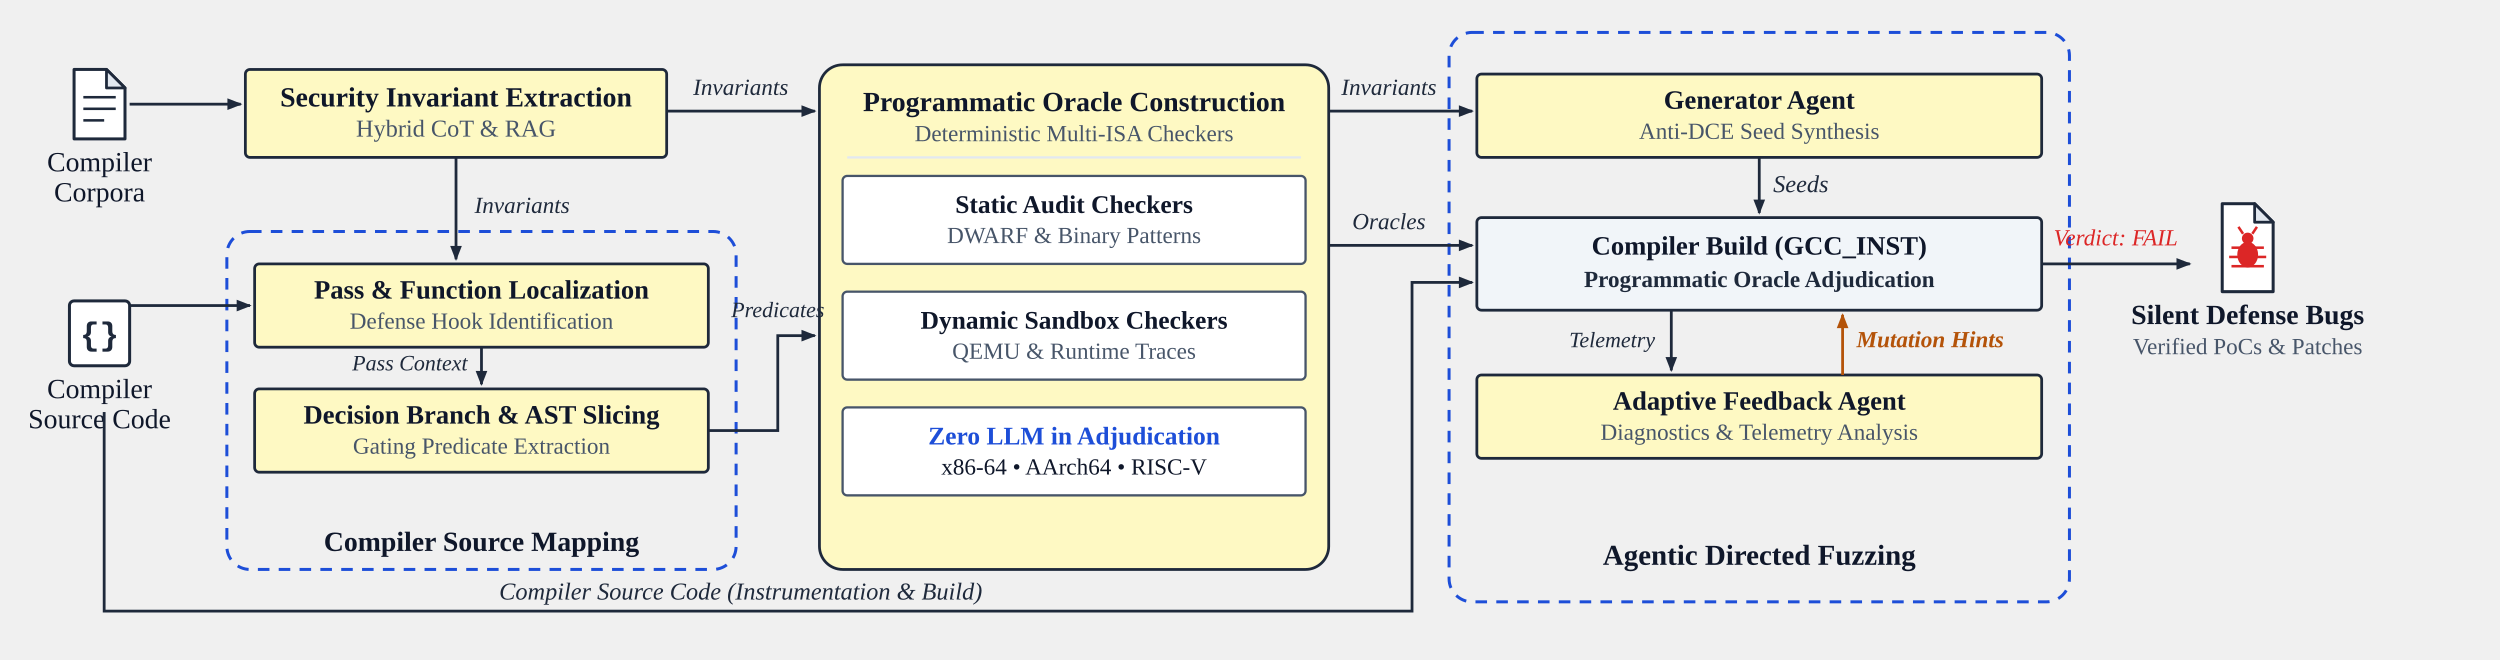
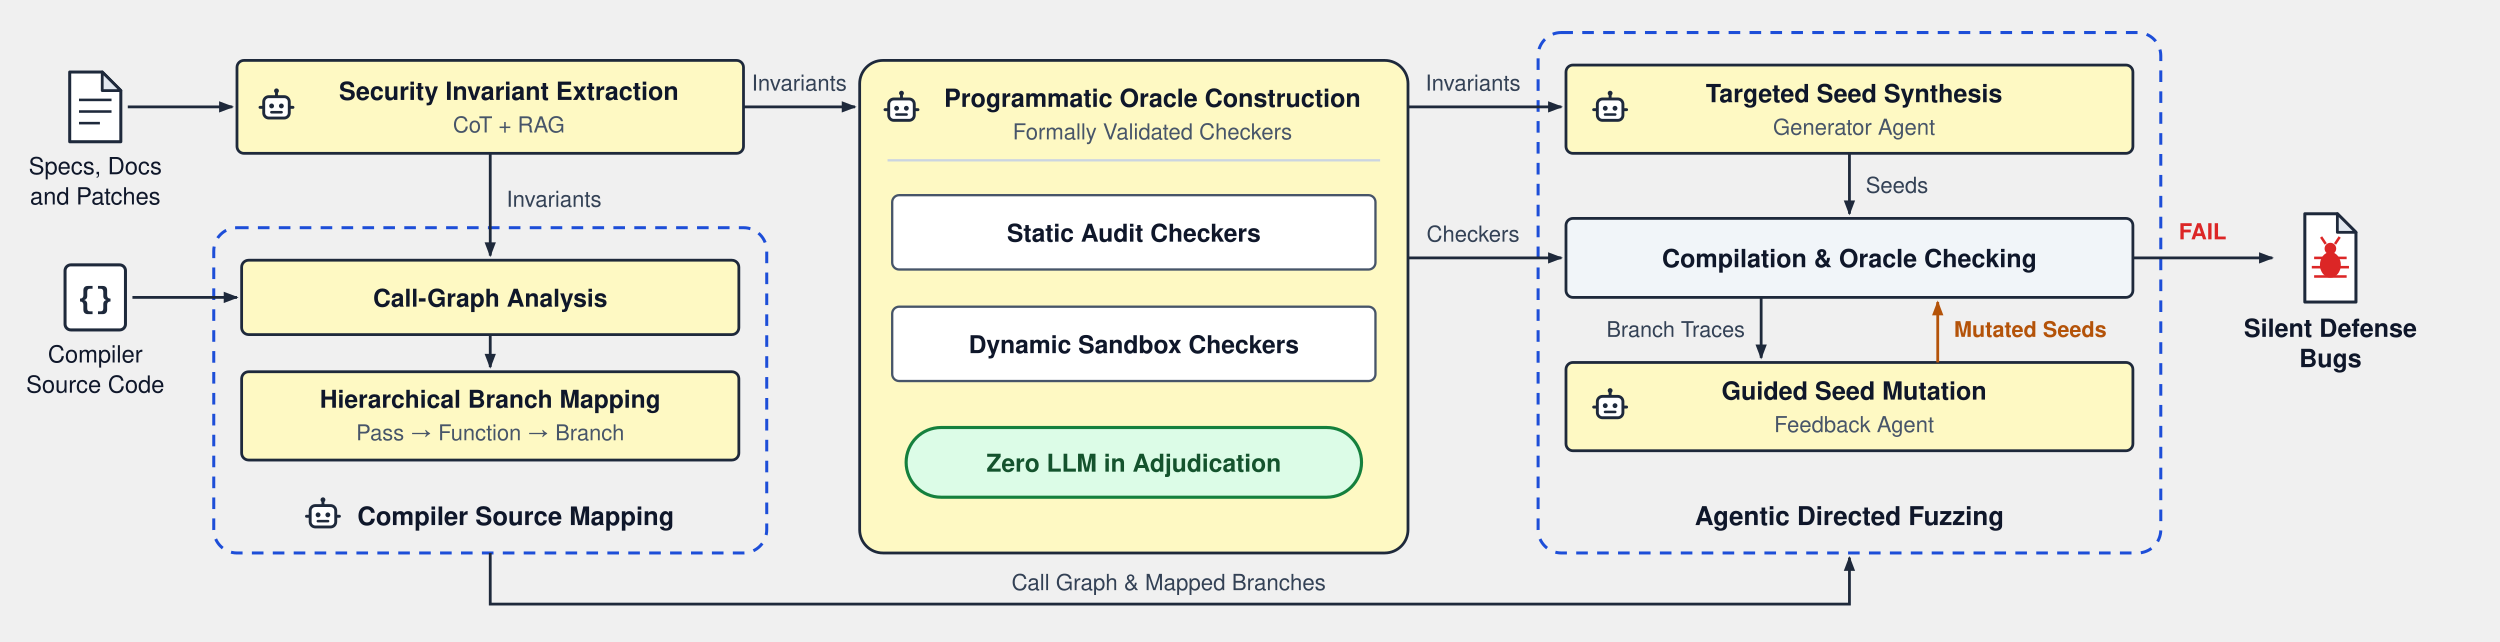
- <svg xmlns="http://www.w3.org/2000/svg" viewBox="0 0 1080 285" width="1080" height="285" style="background-color: #FFFFFF; font-family: 'Times New Roman', Times, 'Nimbus Roman No9 L', serif;">
+ <svg xmlns="http://www.w3.org/2000/svg" viewBox="0 0 1076 276" width="1076" height="276" style="background-color: #FFFFFF; font-family: 'Helvetica Neue', Helvetica, Arial, sans-serif;">
  <defs>
-     <marker id="arr" viewBox="0 0 10 10" refX="8" refY="5" markerWidth="6" markerHeight="6" orient="auto-start-reverse">
-       <path d="M 0 1.5 L 9 5 L 0 8.5 z" fill="#1E293B" />
+     <marker id="arr" viewBox="0 0 10 10" refX="8.2" refY="5" markerWidth="5.8" markerHeight="5.8" orient="auto-start-reverse">
+       <path d="M 0 1.5 L 9.2 5 L 0 8.5 z" fill="#1E293B" />
    </marker>
-     <marker id="arr-amber" viewBox="0 0 10 10" refX="8" refY="5" markerWidth="6" markerHeight="6" orient="auto-start-reverse">
-       <path d="M 0 1.5 L 9 5 L 0 8.5 z" fill="#B45309" />
+     <marker id="arr-amber" viewBox="0 0 10 10" refX="8.2" refY="5" markerWidth="5.8" markerHeight="5.8" orient="auto-start-reverse">
+       <path d="M 0 1.5 L 9.2 5 L 0 8.5 z" fill="#B45309" />
    </marker>
+     <g id="bot-logo">
+       <line x1="8" y1="1.3" x2="8" y2="3.6" stroke="#1E293B" stroke-width="1.25" stroke-linecap="round" />
+       <circle cx="8" cy="1.1" r="1.05" fill="#1E293B" />
+       <line x1="0.9" y1="8.2" x2="2.5" y2="8.2" stroke="#1E293B" stroke-width="1.25" stroke-linecap="round" />
+       <line x1="13.5" y1="8.2" x2="15.1" y2="8.2" stroke="#1E293B" stroke-width="1.25" stroke-linecap="round" />
+       <rect x="2.5" y="3.6" width="11" height="9.2" rx="2.2" fill="#FFFFFF" stroke="#1E293B" stroke-width="1.25" />
+       <circle cx="5.9" cy="7.6" r="1.05" fill="#1E293B" />
+       <circle cx="10.1" cy="7.6" r="1.05" fill="#1E293B" />
+       <line x1="5.8" y1="10.3" x2="10.2" y2="10.3" stroke="#1E293B" stroke-width="1.1" stroke-linecap="round" />
+     </g>
  </defs>
-   <g transform="translate(20, 30)">
+   <g transform="translate(18, 31)">
    <path d="M 12 0 L 26 0 L 34 8 L 34 30 L 12 30 Z" fill="#FFFFFF" stroke="#1E293B" stroke-width="1.3" stroke-linejoin="round" />
    <path d="M 26 0 L 26 8 L 34 8 Z" fill="#E2E8F0" stroke="#1E293B" stroke-width="1.2" stroke-linejoin="round" />
    <line x1="16" y1="12" x2="30" y2="12" stroke="#1E293B" stroke-width="1.1" />
    <line x1="16" y1="17" x2="30" y2="17" stroke="#1E293B" stroke-width="1.1" />
    <line x1="16" y1="22" x2="25" y2="22" stroke="#1E293B" stroke-width="1.1" />
-     <text x="23" y="44" font-size="12" fill="#0F172A" text-anchor="middle">Compiler</text>
-     <text x="23" y="57" font-size="12" fill="#0F172A" text-anchor="middle">Corpora</text>
+     <text x="23" y="44" font-size="10.2" font-weight="500" fill="#0F172A" text-anchor="middle">Specs, Docs</text>
+     <text x="23" y="57" font-size="10.2" font-weight="500" fill="#0F172A" text-anchor="middle">and Patches</text>
  </g>
-   <g transform="translate(20, 130)">
-     <rect x="10" y="0" width="26" height="28" rx="2" fill="#FFFFFF" stroke="#1E293B" stroke-width="1.3" />
-     <text x="23" y="19" font-family="'Courier New', monospace" font-size="14" font-weight="bold" fill="#1E293B" text-anchor="middle">{}</text>
-     <text x="23" y="42" font-size="12" fill="#0F172A" text-anchor="middle">Compiler</text>
-     <text x="23" y="55" font-size="12" fill="#0F172A" text-anchor="middle">Source Code</text>
+   <g transform="translate(18, 114)">
+     <rect x="10" y="0" width="26" height="28" rx="2.5" fill="#FFFFFF" stroke="#1E293B" stroke-width="1.3" />
+     <text x="23" y="18.5" font-family="Menlo, Monaco, 'Courier New', monospace" font-size="13" font-weight="700" fill="#1E293B" text-anchor="middle">{}</text>
+     <text x="23" y="42" font-size="10.2" font-weight="500" fill="#0F172A" text-anchor="middle">Compiler</text>
+     <text x="23" y="55" font-size="10.2" font-weight="500" fill="#0F172A" text-anchor="middle">Source Code</text>
  </g>
-   <g transform="translate(106, 30)">
-     <rect x="0" y="0" width="182" height="38" rx="2" fill="#FEF9C3" stroke="#1E293B" stroke-width="1.2" />
-     <text x="91" y="16" font-size="12" font-weight="bold" fill="#0F172A" text-anchor="middle">Security Invariant Extraction</text>
-     <text x="91" y="29" font-size="10.5" fill="#475569" text-anchor="middle">Hybrid CoT &amp; RAG</text>
+   <g transform="translate(102, 26)">
+     <rect x="0" y="0" width="218" height="40" rx="3" fill="#FEF9C3" stroke="#1E293B" stroke-width="1.2" />
+     <use href="#bot-logo" x="9" y="12" />
+     <text x="117" y="17" font-size="10.8" font-weight="700" fill="#0F172A" text-anchor="middle">Security Invariant Extraction</text>
+     <text x="117" y="31" font-size="9.5" font-weight="400" fill="#475569" text-anchor="middle">CoT + RAG</text>
  </g>
-   <line x1="56" y1="45" x2="104" y2="45" stroke="#1E293B" stroke-width="1.2" marker-end="url(#arr)" />
+   <line x1="55" y1="46" x2="100" y2="46" stroke="#1E293B" stroke-width="1.2" marker-end="url(#arr)" />
  <g>
-     <rect x="98" y="100" width="220" height="146" rx="10" fill="none" stroke="#1D4ED8" stroke-width="1.3" stroke-dasharray="5,4" />
-     <text x="208" y="238" font-size="12" font-weight="bold" fill="#0F172A" text-anchor="middle">Compiler Source Mapping</text>
+     <rect x="92" y="98" width="238" height="140" rx="10" fill="none" stroke="#1D4ED8" stroke-width="1.3" stroke-dasharray="5,4" />
+     <use href="#bot-logo" x="131" y="214" />
+     <text x="222" y="226" font-size="11" font-weight="700" fill="#0F172A" text-anchor="middle">Compiler Source Mapping</text>
  </g>
-   <g transform="translate(110, 114)">
-     <rect x="0" y="0" width="196" height="36" rx="2" fill="#FEF9C3" stroke="#1E293B" stroke-width="1.2" />
-     <text x="98" y="15" font-size="11.5" font-weight="bold" fill="#0F172A" text-anchor="middle">Pass &amp; Function Localization</text>
-     <text x="98" y="28" font-size="10" fill="#475569" text-anchor="middle">Defense Hook Identification</text>
+   <g transform="translate(104, 112)">
+     <rect x="0" y="0" width="214" height="32" rx="3" fill="#FEF9C3" stroke="#1E293B" stroke-width="1.2" />
+     <text x="107" y="20" font-size="10.6" font-weight="700" fill="#0F172A" text-anchor="middle">Call-Graph Analysis</text>
  </g>
-   <g transform="translate(110, 168)">
-     <rect x="0" y="0" width="196" height="36" rx="2" fill="#FEF9C3" stroke="#1E293B" stroke-width="1.2" />
-     <text x="98" y="15" font-size="11.5" font-weight="bold" fill="#0F172A" text-anchor="middle">Decision Branch &amp; AST Slicing</text>
-     <text x="98" y="28" font-size="10" fill="#475569" text-anchor="middle">Gating Predicate Extraction</text>
+   <g transform="translate(104, 160)">
+     <rect x="0" y="0" width="214" height="38" rx="3" fill="#FEF9C3" stroke="#1E293B" stroke-width="1.2" />
+     <text x="107" y="15.5" font-size="10.6" font-weight="700" fill="#0F172A" text-anchor="middle">Hierarchical Branch Mapping</text>
+     <text x="107" y="29.5" font-size="9.4" font-weight="400" fill="#475569" text-anchor="middle">Pass → Function → Branch</text>
  </g>
-   <line x1="56" y1="132" x2="108" y2="132" stroke="#1E293B" stroke-width="1.2" marker-end="url(#arr)" />
-   <line x1="197" y1="68" x2="197" y2="112" stroke="#1E293B" stroke-width="1.2" marker-end="url(#arr)" />
-   <text x="205" y="92" font-size="10" font-style="italic" fill="#1E293B">Invariants</text>
-   <line x1="208" y1="150" x2="208" y2="166" stroke="#1E293B" stroke-width="1.2" marker-end="url(#arr)" />
-   <text x="202" y="160" font-size="9.5" font-style="italic" fill="#1E293B" text-anchor="end">Pass Context</text>
+   <line x1="57" y1="128" x2="102" y2="128" stroke="#1E293B" stroke-width="1.2" marker-end="url(#arr)" />
+   <line x1="211" y1="66" x2="211" y2="110" stroke="#1E293B" stroke-width="1.2" marker-end="url(#arr)" />
+   <text x="218" y="89" font-size="9.5" font-weight="500" fill="#334155">Invariants</text>
+   <line x1="211" y1="144" x2="211" y2="158" stroke="#1E293B" stroke-width="1.2" marker-end="url(#arr)" />
  <g>
-     <rect x="354" y="28" width="220" height="218" rx="10" fill="#FEF9C3" stroke="#1E293B" stroke-width="1.2" />
-     <text x="464" y="48" font-size="12" font-weight="bold" fill="#0F172A" text-anchor="middle">Programmatic Oracle Construction</text>
-     <text x="464" y="61" font-size="10" fill="#475569" text-anchor="middle">Deterministic Multi-ISA Checkers</text>
-     <line x1="366" y1="68" x2="562" y2="68" stroke="#E2E8F0" stroke-width="1" />
+     <rect x="370" y="26" width="236" height="212" rx="10" fill="#FEF9C3" stroke="#1E293B" stroke-width="1.2" />
+     <use href="#bot-logo" x="380" y="39" />
+     <text x="496" y="46" font-size="10.8" font-weight="700" fill="#0F172A" text-anchor="middle">Programmatic Oracle Construction</text>
+     <text x="496" y="60" font-size="9.5" font-weight="400" fill="#475569" text-anchor="middle">Formally Validated Checkers</text>
+     <line x1="382" y1="69" x2="594" y2="69" stroke="#CBD5E1" stroke-width="1" />
  </g>
-   <g transform="translate(364, 76)">
-     <rect x="0" y="0" width="200" height="38" rx="2" fill="#FFFFFF" stroke="#475569" stroke-width="1" />
-     <text x="100" y="16" font-size="11" font-weight="bold" fill="#0F172A" text-anchor="middle">Static Audit Checkers</text>
-     <text x="100" y="29" font-size="10" fill="#475569" text-anchor="middle">DWARF &amp; Binary Patterns</text>
+   <g transform="translate(384, 84)">
+     <rect x="0" y="0" width="208" height="32" rx="3" fill="#FFFFFF" stroke="#475569" stroke-width="1" />
+     <text x="104" y="20" font-size="10.6" font-weight="700" fill="#0F172A" text-anchor="middle">Static Audit Checkers</text>
  </g>
-   <g transform="translate(364, 126)">
-     <rect x="0" y="0" width="200" height="38" rx="2" fill="#FFFFFF" stroke="#475569" stroke-width="1" />
-     <text x="100" y="16" font-size="11" font-weight="bold" fill="#0F172A" text-anchor="middle">Dynamic Sandbox Checkers</text>
-     <text x="100" y="29" font-size="10" fill="#475569" text-anchor="middle">QEMU &amp; Runtime Traces</text>
+   <g transform="translate(384, 132)">
+     <rect x="0" y="0" width="208" height="32" rx="3" fill="#FFFFFF" stroke="#475569" stroke-width="1" />
+     <text x="104" y="20" font-size="10.6" font-weight="700" fill="#0F172A" text-anchor="middle">Dynamic Sandbox Checkers</text>
  </g>
-   <g transform="translate(364, 176)">
-     <rect x="0" y="0" width="200" height="38" rx="2" fill="#FFFFFF" stroke="#475569" stroke-width="1" />
-     <text x="100" y="16" font-size="11" font-weight="bold" fill="#1D4ED8" text-anchor="middle">Zero LLM in Adjudication</text>
-     <text x="100" y="29" font-size="10" fill="#0F172A" text-anchor="middle">x86-64 • AArch64 • RISC-V</text>
+   <g transform="translate(390, 184)">
+     <rect x="0" y="0" width="196" height="30" rx="15" fill="#DCFCE7" stroke="#15803D" stroke-width="1.35" />
+     <text x="98" y="19" font-size="10.6" font-weight="700" fill="#14532D" text-anchor="middle">Zero LLM in Adjudication</text>
  </g>
-   <line x1="288" y1="48" x2="352" y2="48" stroke="#1E293B" stroke-width="1.2" marker-end="url(#arr)" />
-   <text x="320" y="41" font-size="10" font-style="italic" fill="#1E293B" text-anchor="middle">Invariants</text>
-   <path d="M 306 186 L 336 186 L 336 145 L 352 145" fill="none" stroke="#1E293B" stroke-width="1.2" marker-end="url(#arr)" />
-   <text x="336" y="137" font-size="9.5" font-style="italic" fill="#1E293B" text-anchor="middle">Predicates</text>
+   <line x1="320" y1="46" x2="368" y2="46" stroke="#1E293B" stroke-width="1.2" marker-end="url(#arr)" />
+   <text x="344" y="39" font-size="9.5" font-weight="500" fill="#334155" text-anchor="middle">Invariants</text>
  <g>
-     <rect x="626" y="14" width="268" height="246" rx="10" fill="none" stroke="#1D4ED8" stroke-width="1.3" stroke-dasharray="5,4" />
-     <text x="760" y="244" font-size="12.5" font-weight="bold" fill="#0F172A" text-anchor="middle">Agentic Directed Fuzzing</text>
+     <rect x="662" y="14" width="268" height="224" rx="10" fill="none" stroke="#1D4ED8" stroke-width="1.3" stroke-dasharray="5,4" />
+     <text x="796" y="226" font-size="11.2" font-weight="700" fill="#0F172A" text-anchor="middle">Agentic Directed Fuzzing</text>
  </g>
-   <g transform="translate(638, 32)">
-     <rect x="0" y="0" width="244" height="36" rx="2" fill="#FEF9C3" stroke="#1E293B" stroke-width="1.2" />
-     <text x="122" y="15" font-size="11.5" font-weight="bold" fill="#0F172A" text-anchor="middle">Generator Agent</text>
-     <text x="122" y="28" font-size="10" fill="#475569" text-anchor="middle">Anti-DCE Seed Synthesis</text>
+   <g transform="translate(674, 28)">
+     <rect x="0" y="0" width="244" height="38" rx="3" fill="#FEF9C3" stroke="#1E293B" stroke-width="1.2" />
+     <use href="#bot-logo" x="11" y="11" />
+     <text x="124" y="16" font-size="10.8" font-weight="700" fill="#0F172A" text-anchor="middle">Targeted Seed Synthesis</text>
+     <text x="124" y="30" font-size="9.5" font-weight="400" fill="#475569" text-anchor="middle">Generator Agent</text>
  </g>
-   <g transform="translate(638, 94)">
-     <rect x="0" y="0" width="244" height="40" rx="2" fill="#F1F5F9" stroke="#1E293B" stroke-width="1.2" />
-     <text x="122" y="16" font-size="11.5" font-weight="bold" fill="#0F172A" text-anchor="middle">Compiler Build (GCC_INST)</text>
-     <text x="122" y="30" font-size="10" font-weight="bold" fill="#1E293B" text-anchor="middle">Programmatic Oracle Adjudication</text>
+   <g transform="translate(674, 94)">
+     <rect x="0" y="0" width="244" height="34" rx="3" fill="#F1F5F9" stroke="#1E293B" stroke-width="1.2" />
+     <text x="122" y="21" font-size="10.8" font-weight="700" fill="#0F172A" text-anchor="middle">Compilation &amp; Oracle Checking</text>
  </g>
-   <g transform="translate(638, 162)">
-     <rect x="0" y="0" width="244" height="36" rx="2" fill="#FEF9C3" stroke="#1E293B" stroke-width="1.2" />
-     <text x="122" y="15" font-size="11.5" font-weight="bold" fill="#0F172A" text-anchor="middle">Adaptive Feedback Agent</text>
-     <text x="122" y="28" font-size="10" fill="#475569" text-anchor="middle">Diagnostics &amp; Telemetry Analysis</text>
+   <g transform="translate(674, 156)">
+     <rect x="0" y="0" width="244" height="38" rx="3" fill="#FEF9C3" stroke="#1E293B" stroke-width="1.2" />
+     <use href="#bot-logo" x="11" y="11" />
+     <text x="124" y="16" font-size="10.8" font-weight="700" fill="#0F172A" text-anchor="middle">Guided Seed Mutation</text>
+     <text x="124" y="30" font-size="9.5" font-weight="400" fill="#475569" text-anchor="middle">Feedback Agent</text>
  </g>
-   <line x1="574" y1="48" x2="636" y2="48" stroke="#1E293B" stroke-width="1.2" marker-end="url(#arr)" />
-   <text x="600" y="41" font-size="10" font-style="italic" fill="#1E293B" text-anchor="middle">Invariants</text>
-   <line x1="574" y1="106" x2="636" y2="106" stroke="#1E293B" stroke-width="1.2" marker-end="url(#arr)" />
-   <text x="600" y="99" font-size="10" font-style="italic" fill="#1E293B" text-anchor="middle">Oracles</text>
-   <line x1="760" y1="68" x2="760" y2="92" stroke="#1E293B" stroke-width="1.2" marker-end="url(#arr)" />
-   <text x="766" y="83" font-size="10.5" font-style="italic" fill="#1E293B">Seeds</text>
-   <line x1="722" y1="134" x2="722" y2="160" stroke="#1E293B" stroke-width="1.2" marker-end="url(#arr)" />
-   <text x="715" y="150" font-size="9.5" font-style="italic" fill="#1E293B" text-anchor="end">Telemetry</text>
-   <line x1="796" y1="162" x2="796" y2="136" stroke="#B45309" stroke-width="1.2" marker-end="url(#arr-amber)" />
-   <text x="802" y="150" font-size="10" font-style="italic" font-weight="bold" fill="#B45309">Mutation Hints</text>
-   <path d="M 45 178 L 45 264 L 610 264 L 610 122 L 636 122" fill="none" stroke="#1E293B" stroke-width="1.2" marker-end="url(#arr)" />
-   <text x="320" y="259" font-size="10.5" font-style="italic" fill="#1E293B" text-anchor="middle">Compiler Source Code (Instrumentation &amp; Build)</text>
-   <line x1="882" y1="114" x2="946" y2="114" stroke="#1E293B" stroke-width="1.2" marker-end="url(#arr)" />
-   <text x="914" y="106" font-size="10" font-style="italic" fill="#DC2626" text-anchor="middle">Verdict: FAIL</text>
-   <g transform="translate(948, 88)">
+   <line x1="606" y1="46" x2="672" y2="46" stroke="#1E293B" stroke-width="1.2" marker-end="url(#arr)" />
+   <text x="634" y="39" font-size="9.5" font-weight="500" fill="#334155" text-anchor="middle">Invariants</text>
+   <line x1="606" y1="111" x2="672" y2="111" stroke="#1E293B" stroke-width="1.2" marker-end="url(#arr)" />
+   <text x="634" y="104" font-size="9.5" font-weight="500" fill="#334155" text-anchor="middle">Checkers</text>
+   <line x1="796" y1="66" x2="796" y2="92" stroke="#1E293B" stroke-width="1.2" marker-end="url(#arr)" />
+   <text x="803" y="83" font-size="9.5" font-weight="500" fill="#334155">Seeds</text>
+   <line x1="758" y1="128" x2="758" y2="154" stroke="#1E293B" stroke-width="1.2" marker-end="url(#arr)" />
+   <text x="751" y="145" font-size="9.3" font-weight="500" fill="#334155" text-anchor="end">Branch Traces</text>
+   <line x1="834" y1="156" x2="834" y2="130" stroke="#B45309" stroke-width="1.2" marker-end="url(#arr-amber)" />
+   <text x="841" y="145" font-size="9.3" font-weight="600" fill="#B45309">Mutated Seeds</text>
+   <path d="M 211 238 L 211 260 L 796 260 L 796 240" fill="none" stroke="#1E293B" stroke-width="1.2" marker-end="url(#arr)" />
+   <text x="503" y="254" font-size="9.6" font-weight="500" fill="#334155" text-anchor="middle">Call Graph &amp; Mapped Branches</text>
+   <line x1="918" y1="111" x2="978" y2="111" stroke="#1E293B" stroke-width="1.2" marker-end="url(#arr)" />
+   <text x="948" y="103" font-size="9.5" font-weight="700" fill="#DC2626" text-anchor="middle">FAIL</text>
+   <g transform="translate(980, 92)">
    <path d="M 12 0 L 26 0 L 34 8 L 34 38 L 12 38 Z" fill="#FFFFFF" stroke="#1E293B" stroke-width="1.3" stroke-linejoin="round" />
    <path d="M 26 0 L 26 8 L 34 8 Z" fill="#E2E8F0" stroke="#1E293B" stroke-width="1.2" stroke-linejoin="round" />
    <ellipse cx="23" cy="22" rx="4.5" ry="5.5" fill="#DC2626" />
    <circle cx="23" cy="15" r="2.5" fill="#DC2626" />
    <line x1="16" y1="19" x2="30" y2="19" stroke="#DC2626" stroke-width="1.1" />
    <line x1="15" y1="23" x2="31" y2="23" stroke="#DC2626" stroke-width="1.1" />
    <line x1="16" y1="27" x2="30" y2="27" stroke="#DC2626" stroke-width="1.1" />
    <line x1="21" y1="13" x2="19" y2="10" stroke="#DC2626" stroke-width="1.1" />
    <line x1="25" y1="13" x2="27" y2="10" stroke="#DC2626" stroke-width="1.1" />
-     <text x="23" y="52" font-size="12" font-weight="bold" fill="#0F172A" text-anchor="middle">Silent Defense Bugs</text>
-     <text x="23" y="65" font-size="10" fill="#475569" text-anchor="middle">Verified PoCs &amp; Patches</text>
+     <text x="23" y="53" font-size="10.8" font-weight="700" fill="#0F172A" text-anchor="middle">Silent Defense</text>
+     <text x="23" y="66" font-size="10.8" font-weight="700" fill="#0F172A" text-anchor="middle">Bugs</text>
  </g>
</svg>
